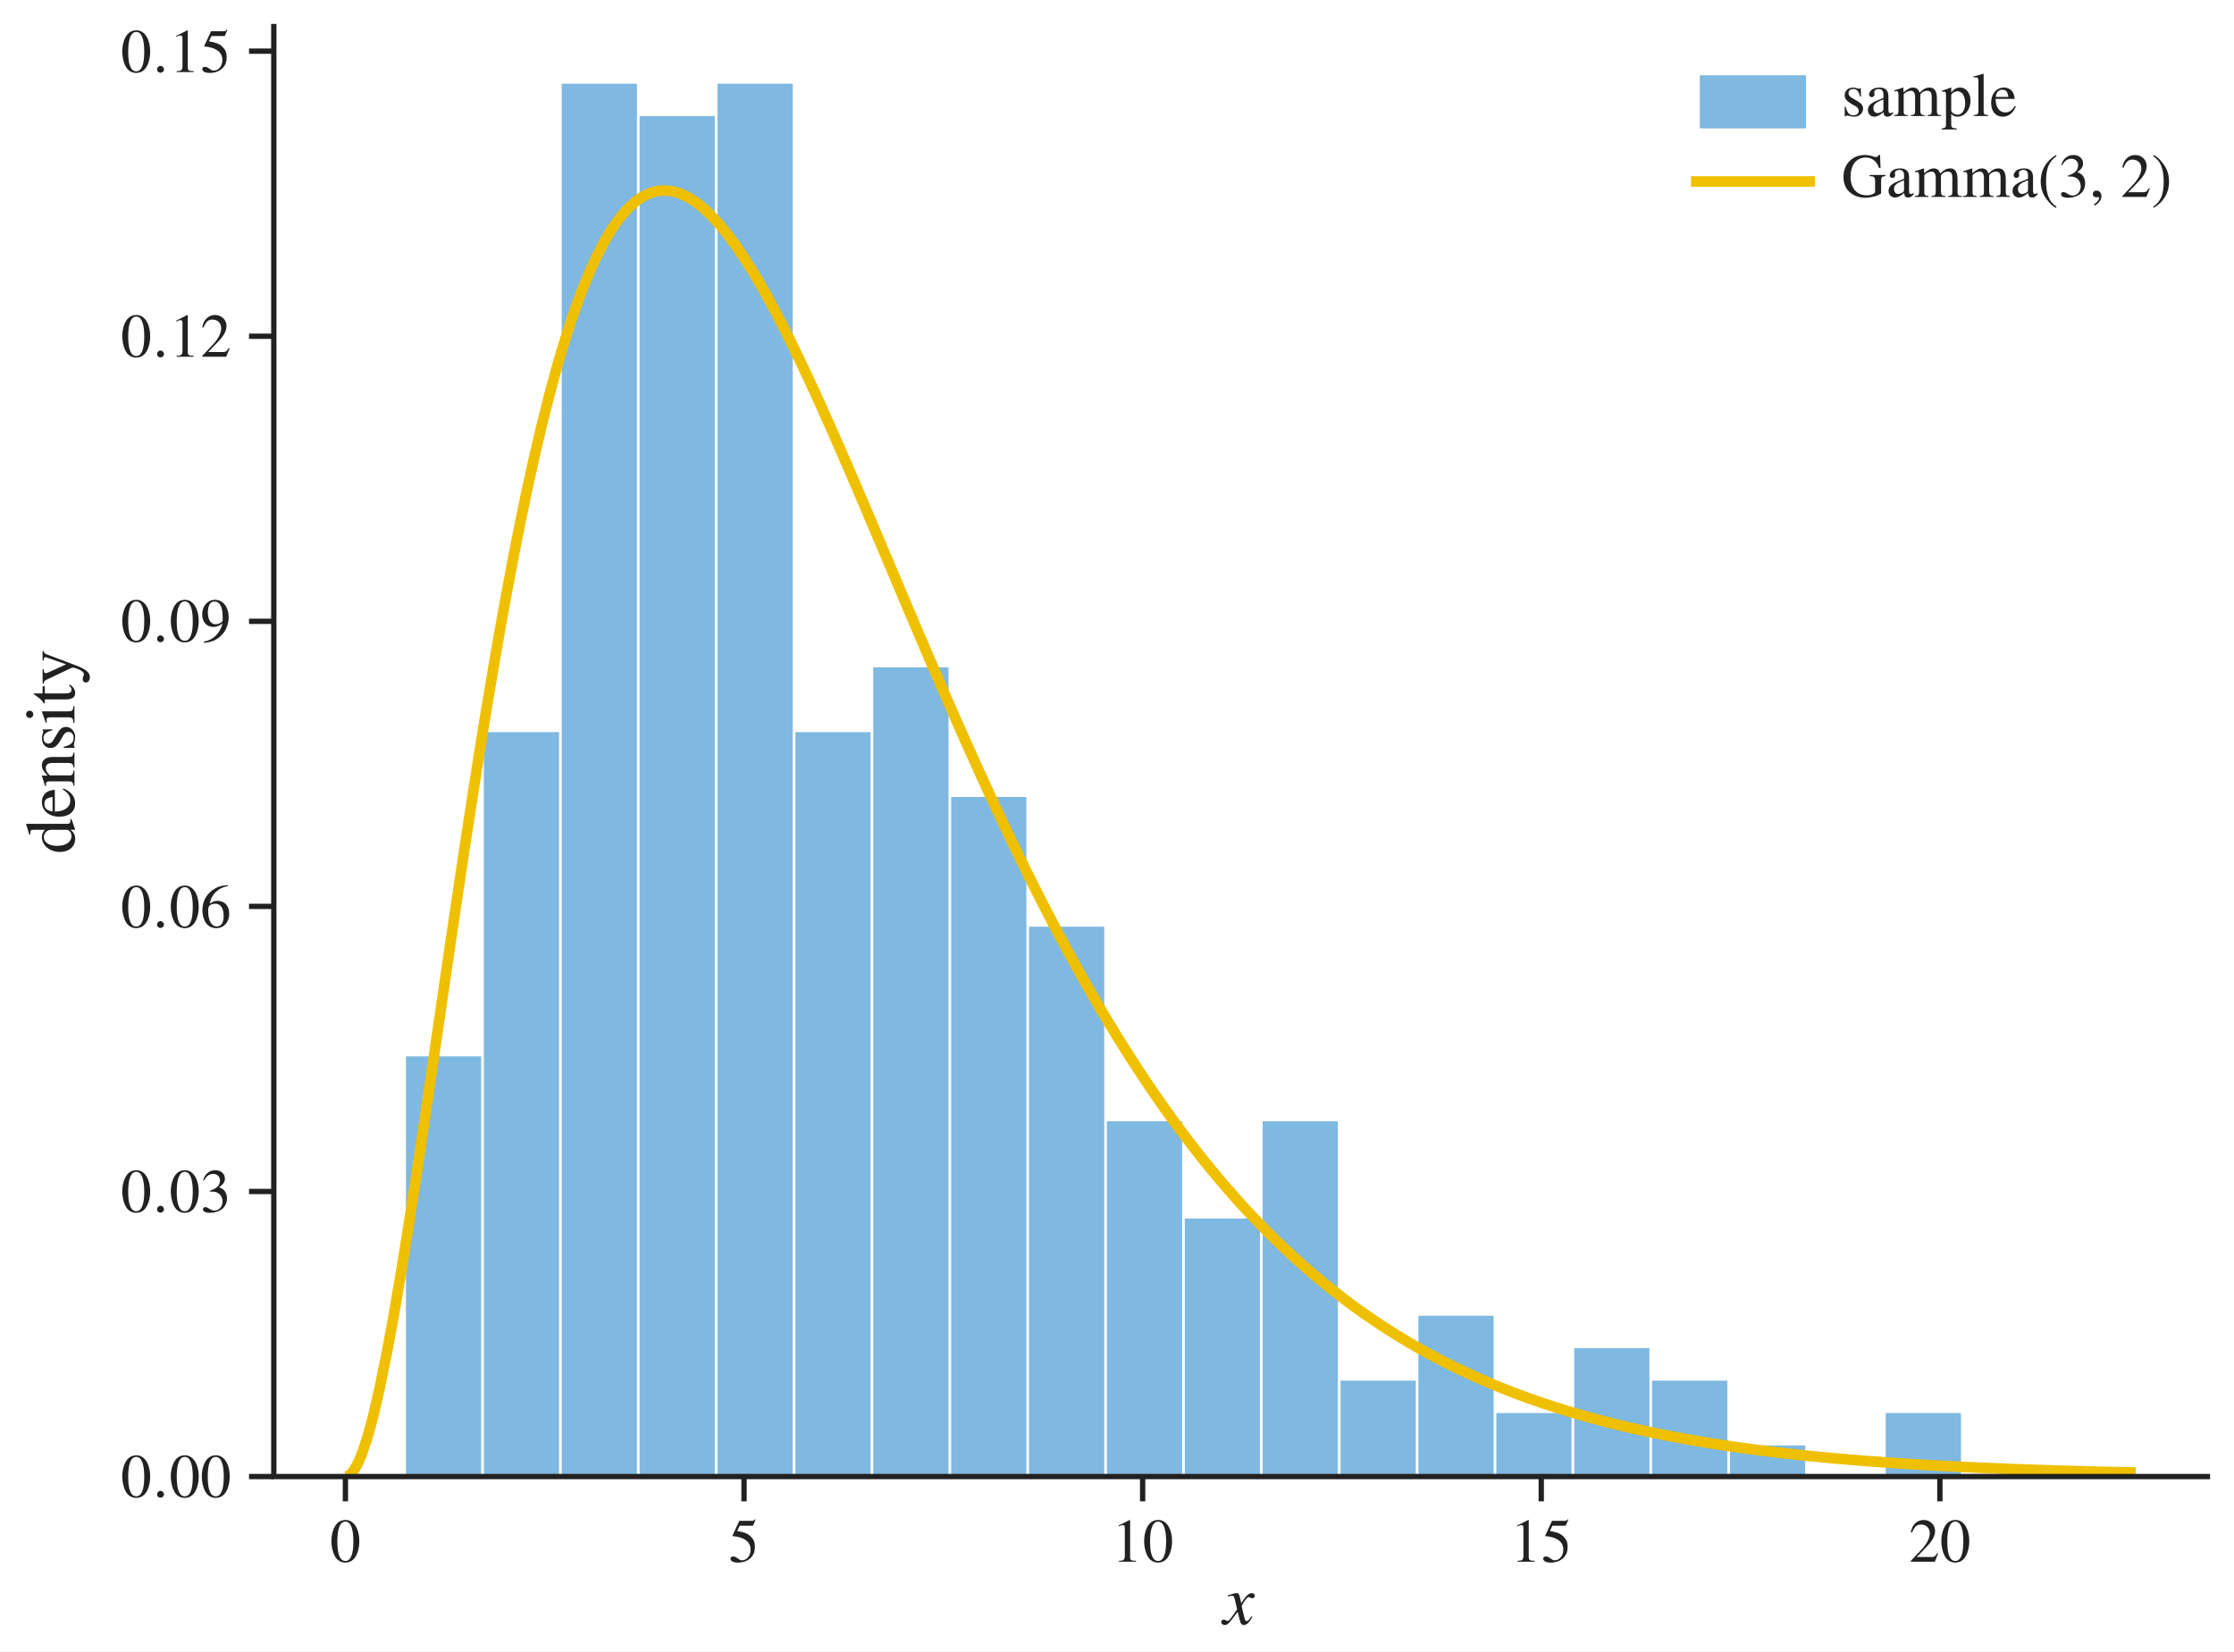
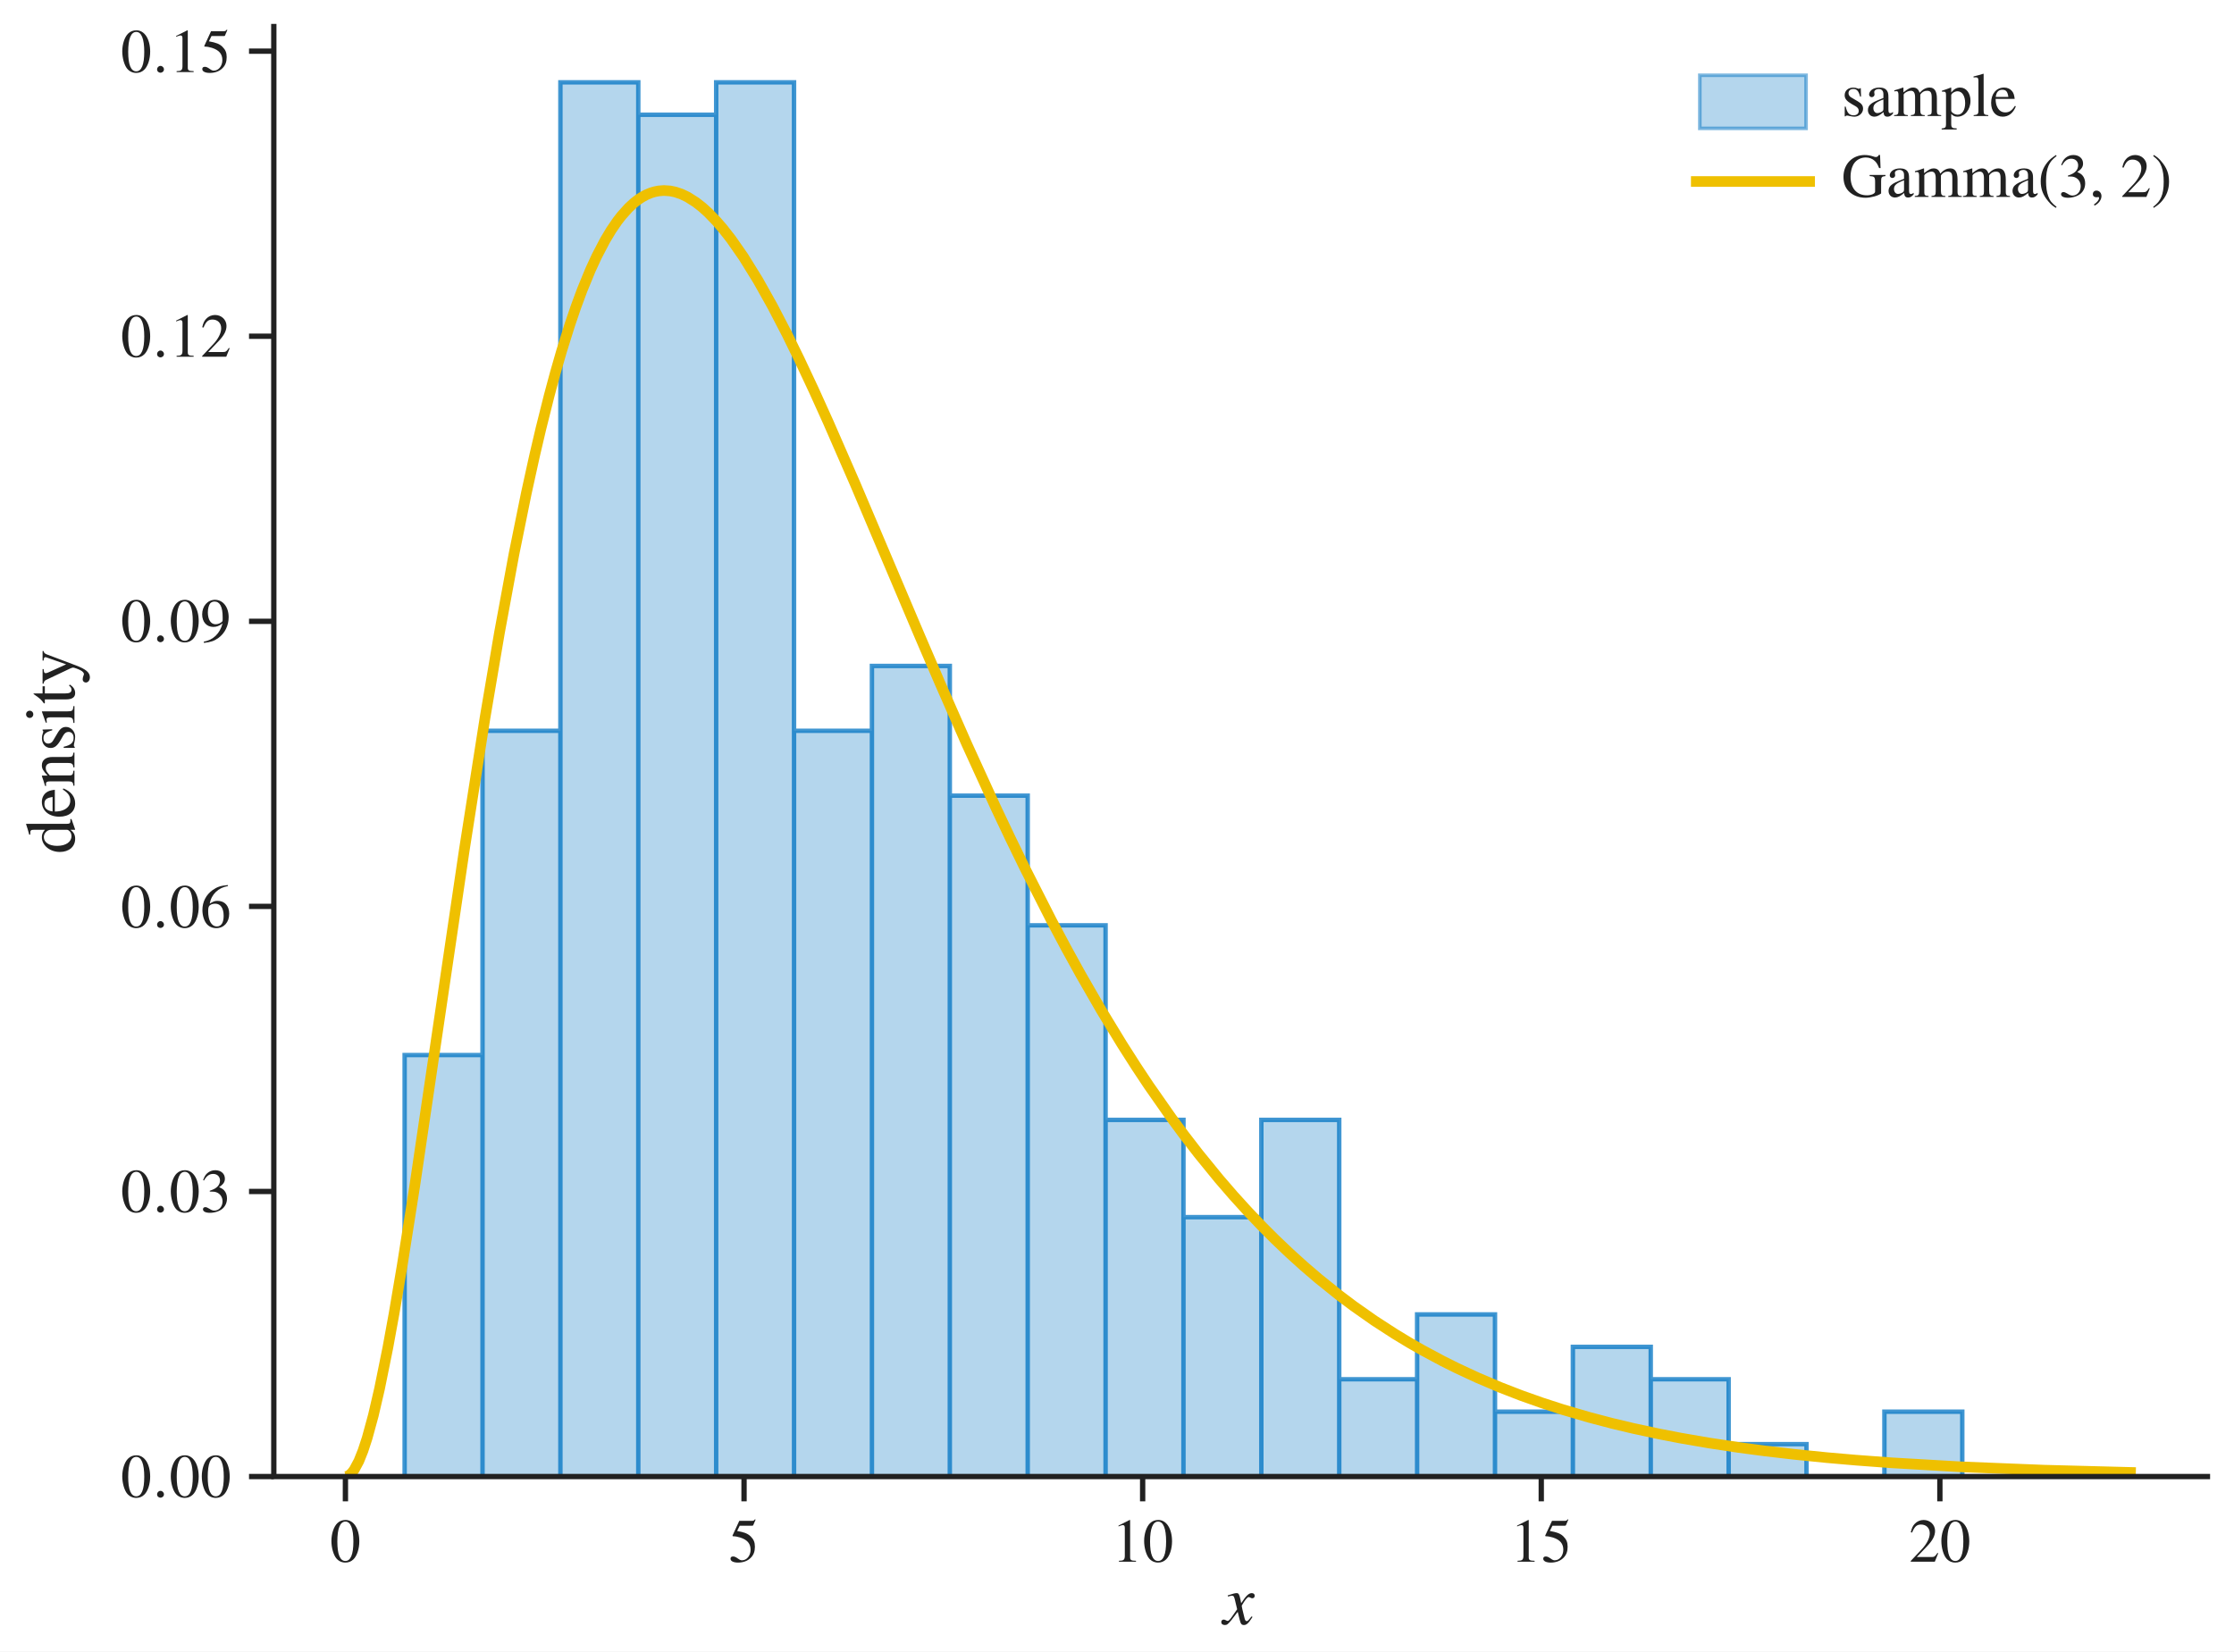
<svg xmlns="http://www.w3.org/2000/svg" xmlns:xlink="http://www.w3.org/1999/xlink" width="252.284pt" height="186.533pt" viewBox="0 0 252.284 186.533">
  <defs>
    <clipPath id="c0">
      <rect x="30.921" y="3" width="218.363" height="163.772" />
    </clipPath>
    <path id="g0" d="M4.724 -3.275C4.724 -5.31 3.821 -6.71 2.521 -6.71C1.975 -6.71 1.558 -6.541 1.191 -6.193C0.615 -5.638 0.238 -4.496 0.238 -3.335C0.238 -2.253 0.566 -1.092 1.032 -0.536C1.399 -0.099 1.906 0.139 2.481 0.139C2.988 0.139 3.414 -0.03 3.772 -0.377C4.347 -0.923 4.724 -2.074 4.724 -3.275ZM3.772 -3.256C3.772 -1.181 3.335 -0.119 2.481 -0.119C1.628 -0.119 1.191 -1.181 1.191 -3.246C1.191 -5.35 1.638 -6.452 2.491 -6.452C3.325 -6.452 3.772 -5.33 3.772 -3.256Z" />
    <path id="g1" d="M4.347 -6.759L4.258 -6.829C4.109 -6.62 4.01 -6.571 3.801 -6.571L1.727 -6.571L0.645 -4.218C0.635 -4.198 0.635 -4.169 0.635 -4.169C0.635 -4.119 0.675 -4.089 0.754 -4.089C1.072 -4.089 1.469 -4.02 1.876 -3.891C3.017 -3.524 3.543 -2.908 3.543 -1.926C3.543 -0.973 2.938 -0.228 2.164 -0.228C1.965 -0.228 1.797 -0.298 1.499 -0.516C1.181 -0.744 0.953 -0.844 0.744 -0.844C0.457 -0.844 0.318 -0.725 0.318 -0.476C0.318 -0.099 0.784 0.139 1.529 0.139C2.362 0.139 3.077 -0.129 3.573 -0.635C4.03 -1.082 4.238 -1.648 4.238 -2.402C4.238 -3.117 4.05 -3.573 3.553 -4.069C3.117 -4.506 2.551 -4.734 1.38 -4.943L1.797 -5.787L3.742 -5.787C3.901 -5.787 3.94 -5.806 3.97 -5.876L4.347 -6.759Z" />
    <path id="g2" d="M3.911 0L3.911 -0.149C3.127 -0.159 2.968 -0.258 2.968 -0.734L2.968 -6.69L2.888 -6.71L1.102 -5.806L1.102 -5.667C1.221 -5.717 1.33 -5.757 1.37 -5.777C1.548 -5.846 1.717 -5.886 1.816 -5.886C2.025 -5.886 2.114 -5.737 2.114 -5.419L2.114 -0.923C2.114 -0.596 2.035 -0.367 1.876 -0.278C1.727 -0.189 1.588 -0.159 1.171 -0.149L1.171 0L3.911 0Z" />
    <path id="g3" d="M4.715 -1.36L4.586 -1.409C4.218 -0.844 4.089 -0.754 3.643 -0.754L1.27 -0.754L2.938 -2.501C3.821 -3.424 4.208 -4.179 4.208 -4.953C4.208 -5.945 3.404 -6.71 2.372 -6.71C1.826 -6.71 1.31 -6.491 0.943 -6.094C0.625 -5.757 0.476 -5.439 0.308 -4.734L0.516 -4.685C0.913 -5.657 1.27 -5.975 1.955 -5.975C2.789 -5.975 3.355 -5.409 3.355 -4.576C3.355 -3.801 2.898 -2.878 2.064 -1.995L0.298 -0.119L0.298 0L4.169 0L4.715 -1.36Z" />
    <path id="g4" d="M1.956 -0.427C1.956 -0.734 1.698 -0.993 1.4 -0.993C1.102 -0.993 0.854 -0.744 0.854 -0.427C0.854 -0.05 1.192 0.109 1.4 0.109C1.609 0.109 1.956 -0.06 1.956 -0.427Z" />
    <path id="g5" d="M4.288 -2.174C4.288 -2.68 4.129 -3.146 3.841 -3.454C3.643 -3.672 3.454 -3.792 3.017 -3.98C3.702 -4.447 3.95 -4.814 3.95 -5.35C3.95 -6.154 3.315 -6.71 2.402 -6.71C1.906 -6.71 1.469 -6.541 1.112 -6.223C0.814 -5.955 0.665 -5.697 0.447 -5.102L0.596 -5.062C1.002 -5.787 1.449 -6.114 2.074 -6.114C2.72 -6.114 3.166 -5.677 3.166 -5.052C3.166 -4.695 3.017 -4.337 2.769 -4.089C2.471 -3.792 2.194 -3.643 1.519 -3.404L1.519 -3.275C2.104 -3.275 2.332 -3.256 2.571 -3.166C3.186 -2.948 3.573 -2.382 3.573 -1.697C3.573 -0.864 3.007 -0.218 2.273 -0.218C2.005 -0.218 1.806 -0.288 1.439 -0.526C1.141 -0.705 0.973 -0.774 0.804 -0.774C0.576 -0.774 0.427 -0.635 0.427 -0.427C0.427 -0.079 0.854 0.139 1.548 0.139C2.313 0.139 3.097 -0.119 3.563 -0.526C4.03 -0.933 4.288 -1.509 4.288 -2.174Z" />
    <path id="g6" d="M4.645 -2.174C4.645 -3.444 3.921 -4.248 2.779 -4.248C2.342 -4.248 2.134 -4.179 1.509 -3.801C1.777 -5.3 2.888 -6.372 4.447 -6.63L4.427 -6.789C3.295 -6.69 2.72 -6.501 1.995 -5.995C0.923 -5.231 0.337 -4.099 0.337 -2.769C0.337 -1.906 0.605 -1.032 1.032 -0.536C1.409 -0.099 1.945 0.139 2.561 0.139C3.792 0.139 4.645 -0.804 4.645 -2.174ZM3.752 -1.836C3.752 -0.744 3.365 -0.139 2.67 -0.139C1.797 -0.139 1.261 -1.072 1.261 -2.61C1.261 -3.117 1.34 -3.394 1.538 -3.543C1.747 -3.702 2.055 -3.792 2.402 -3.792C3.256 -3.792 3.752 -3.077 3.752 -1.836Z" />
    <path id="g7" d="M4.556 -3.911C4.556 -5.548 3.643 -6.71 2.362 -6.71C1.181 -6.71 0.298 -5.707 0.298 -4.367C0.298 -3.156 1.012 -2.352 2.084 -2.352C2.63 -2.352 3.047 -2.511 3.573 -2.918C3.166 -1.3 2.064 -0.238 0.556 0.02L0.586 0.218C1.697 0.089 2.243 -0.099 2.918 -0.586C3.95 -1.34 4.556 -2.571 4.556 -3.911ZM3.593 -3.524C3.593 -3.325 3.553 -3.236 3.444 -3.146C3.166 -2.908 2.799 -2.779 2.442 -2.779C1.687 -2.779 1.211 -3.524 1.211 -4.705C1.211 -5.27 1.37 -5.866 1.578 -6.124C1.747 -6.322 1.995 -6.432 2.283 -6.432C3.146 -6.432 3.593 -5.578 3.593 -3.911L3.593 -3.524Z" />
    <path id="g8" d="M4.129 -1.022L3.99 -1.102C3.911 -1.002 3.861 -0.953 3.772 -0.834C3.543 -0.536 3.434 -0.437 3.305 -0.437C3.166 -0.437 3.077 -0.566 3.007 -0.844C2.988 -0.933 2.978 -0.983 2.968 -1.002C2.729 -1.935 2.61 -2.471 2.61 -2.62C3.047 -3.385 3.404 -3.821 3.583 -3.821C3.643 -3.821 3.732 -3.792 3.821 -3.742C3.94 -3.672 4.01 -3.653 4.099 -3.653C4.298 -3.653 4.437 -3.801 4.437 -4.01C4.437 -4.228 4.268 -4.377 4.03 -4.377C3.593 -4.377 3.226 -4.02 2.531 -2.958L2.422 -3.504C2.283 -4.179 2.174 -4.377 1.906 -4.377C1.677 -4.377 1.36 -4.298 0.744 -4.089L0.635 -4.05L0.675 -3.901L0.844 -3.94C1.032 -3.99 1.151 -4.01 1.231 -4.01C1.479 -4.01 1.538 -3.921 1.677 -3.325L1.965 -2.104L1.151 -0.943C0.943 -0.645 0.754 -0.466 0.645 -0.466C0.586 -0.466 0.486 -0.496 0.387 -0.556C0.258 -0.625 0.159 -0.655 0.069 -0.655C-0.129 -0.655 -0.268 -0.506 -0.268 -0.308C-0.268 -0.05 -0.079 0.109 0.228 0.109C0.536 0.109 0.655 0.02 1.151 -0.576L2.045 -1.747L2.342 -0.556C2.471 -0.04 2.6 0.109 2.918 0.109C3.295 0.109 3.553 -0.129 4.129 -1.022Z" />
    <path id="g9" d="M4.892 -0.418L4.892 -0.578C4.712 -0.568 4.692 -0.568 4.663 -0.568C4.304 -0.568 4.224 -0.677 4.224 -1.136L4.224 -6.785L4.174 -6.804C3.696 -6.635 3.347 -6.535 2.71 -6.366L2.71 -6.207C2.79 -6.217 2.849 -6.217 2.929 -6.217C3.298 -6.217 3.387 -6.117 3.387 -5.709L3.387 -4.154C3.009 -4.473 2.74 -4.583 2.341 -4.583C1.196 -4.583 0.269 -3.457 0.269 -2.042C0.269 -0.767 1.016 0.1 2.112 0.1C2.67 0.1 3.049 -0.1 3.387 -0.568L3.387 0.07L3.427 0.1L4.892 -0.418ZM3.387 -1.016C3.387 -0.946 3.318 -0.827 3.218 -0.717C3.039 -0.518 2.79 -0.418 2.501 -0.418C1.674 -0.418 1.126 -1.215 1.126 -2.441C1.126 -3.567 1.614 -4.304 2.371 -4.304C2.899 -4.304 3.387 -3.836 3.387 -3.308L3.387 -1.016Z" />
    <path id="g10" d="M4.224 -1.564L4.065 -1.634C3.587 -0.877 3.158 -0.588 2.521 -0.588C1.973 -0.588 1.554 -0.847 1.265 -1.385C1.066 -1.773 0.986 -2.122 0.966 -2.76L4.035 -2.76C3.955 -3.407 3.856 -3.696 3.606 -4.015C3.308 -4.374 2.849 -4.583 2.331 -4.583C1.096 -4.583 0.249 -3.587 0.249 -2.132C0.249 -0.757 0.966 0.1 2.112 0.1C3.068 0.1 3.806 -0.488 4.224 -1.564ZM3.019 -3.078L0.986 -3.078C1.096 -3.866 1.435 -4.224 2.042 -4.224C2.65 -4.224 2.889 -3.945 3.019 -3.078Z" />
    <path id="g11" d="M4.832 0L4.832 -0.149C4.344 -0.199 4.224 -0.319 4.224 -0.807L4.224 -3.088C4.224 -4.025 3.786 -4.583 3.049 -4.583C2.59 -4.583 2.281 -4.413 1.604 -3.776L1.604 -4.563L1.534 -4.583C1.046 -4.403 0.707 -4.294 0.159 -4.134L0.159 -3.965C0.219 -3.995 0.319 -4.005 0.428 -4.005C0.707 -4.005 0.797 -3.856 0.797 -3.367L0.797 -0.897C0.797 -0.329 0.687 -0.189 0.179 -0.149L0.179 0L2.291 0L2.291 -0.149C1.783 -0.189 1.634 -0.309 1.634 -0.667L1.634 -3.467C2.112 -3.915 2.331 -4.035 2.66 -4.035C3.148 -4.035 3.387 -3.726 3.387 -3.068L3.387 -0.986C3.387 -0.359 3.258 -0.189 2.76 -0.149L2.76 0L4.832 0Z" />
    <path id="g12" d="M3.467 -1.176C3.467 -1.674 3.238 -2.002 2.63 -2.361L1.554 -2.999C1.275 -3.158 1.126 -3.407 1.126 -3.676C1.126 -4.085 1.435 -4.354 1.893 -4.354C2.461 -4.354 2.76 -4.025 2.989 -3.128L3.138 -3.128L3.098 -4.483L2.989 -4.483L2.969 -4.463C2.879 -4.394 2.869 -4.384 2.829 -4.384C2.77 -4.384 2.67 -4.403 2.56 -4.453C2.351 -4.533 2.122 -4.573 1.883 -4.573C1.066 -4.573 0.508 -4.075 0.508 -3.347C0.508 -2.79 0.827 -2.401 1.674 -1.913L2.252 -1.584C2.6 -1.385 2.77 -1.146 2.77 -0.837C2.77 -0.399 2.451 -0.12 1.943 -0.12C1.255 -0.12 0.907 -0.498 0.677 -1.514L0.518 -1.514L0.518 0.04L0.648 0.04C0.717 -0.06 0.757 -0.08 0.877 -0.08C0.986 -0.08 1.096 -0.06 1.335 0C1.614 0.06 1.863 0.1 2.072 0.1C2.829 0.1 3.467 -0.478 3.467 -1.176Z" />
    <path id="g13" d="M2.521 0L2.521 -0.149C1.863 -0.199 1.783 -0.299 1.783 -1.016L1.783 -4.553L1.743 -4.583L0.199 -4.035L0.199 -3.885L0.279 -3.895C0.399 -3.915 0.528 -3.925 0.618 -3.925C0.857 -3.925 0.946 -3.766 0.946 -3.328L0.946 -1.016C0.946 -0.299 0.847 -0.189 0.159 -0.149L0.159 0L2.521 0ZM1.873 -6.296C1.873 -6.575 1.654 -6.804 1.365 -6.804C1.086 -6.804 0.857 -6.575 0.857 -6.296C0.857 -6.007 1.086 -5.788 1.365 -5.788C1.654 -5.788 1.873 -6.007 1.873 -6.296Z" />
    <path id="g14" d="M2.78 -0.658L2.65 -0.767C2.431 -0.508 2.271 -0.418 2.052 -0.418C1.684 -0.418 1.534 -0.677 1.534 -1.315L1.534 -4.164L2.54 -4.164L2.54 -4.483L1.534 -4.483L1.534 -5.639C1.534 -5.738 1.514 -5.768 1.465 -5.768C1.405 -5.669 1.335 -5.579 1.265 -5.489C0.897 -4.941 0.558 -4.573 0.299 -4.423C0.189 -4.354 0.13 -4.294 0.13 -4.234C0.13 -4.204 0.139 -4.184 0.169 -4.164L0.697 -4.164L0.697 -1.166C0.697 -0.329 0.996 0.1 1.574 0.1C2.072 0.1 2.451 -0.139 2.78 -0.658Z" />
    <path id="g15" d="M4.732 -4.334L4.732 -4.483L3.387 -4.483L3.387 -4.334C3.706 -4.334 3.866 -4.244 3.866 -4.085C3.866 -4.045 3.856 -3.985 3.826 -3.915L2.859 -1.166L1.714 -3.686C1.654 -3.826 1.614 -3.955 1.614 -4.065C1.614 -4.244 1.763 -4.314 2.192 -4.334L2.192 -4.483L0.139 -4.483L0.139 -4.344C0.399 -4.304 0.568 -4.194 0.648 -4.025L2.291 -0.558C2.361 -0.389 2.401 -0.269 2.401 -0.189C2.401 -0.04 2.172 0.588 2.002 0.887C1.863 1.146 1.644 1.335 1.504 1.335C1.445 1.335 1.355 1.315 1.255 1.265C1.066 1.196 0.897 1.156 0.727 1.156C0.498 1.156 0.299 1.355 0.299 1.594C0.299 1.923 0.618 2.172 1.036 2.172C1.704 2.172 2.182 1.614 2.72 0.179L4.254 -3.885C4.384 -4.204 4.493 -4.304 4.732 -4.334Z" />
    <path id="g16" d="M4.403 -0.399L4.403 -0.658C4.234 -0.518 4.115 -0.468 3.965 -0.468C3.736 -0.468 3.666 -0.608 3.666 -1.046L3.666 -2.989C3.666 -3.497 3.616 -3.776 3.477 -4.005C3.268 -4.384 2.839 -4.583 2.232 -4.583C1.724 -4.583 1.245 -4.443 0.966 -4.214C0.717 -4.005 0.558 -3.716 0.558 -3.467C0.558 -3.238 0.747 -3.039 0.986 -3.039C1.225 -3.039 1.435 -3.238 1.435 -3.457C1.435 -3.497 1.425 -3.547 1.415 -3.616C1.395 -3.706 1.385 -3.786 1.385 -3.856C1.385 -4.125 1.704 -4.344 2.102 -4.344C2.59 -4.344 2.859 -4.055 2.859 -3.517L2.859 -2.909C1.325 -2.291 1.156 -2.212 0.727 -1.833C0.508 -1.634 0.369 -1.295 0.369 -0.966C0.369 -0.339 0.797 0.1 1.415 0.1C1.853 0.1 2.262 -0.11 2.869 -0.628C2.919 -0.1 3.098 0.1 3.507 0.1C3.846 0.1 4.055 -0.02 4.403 -0.399ZM2.859 -1.225C2.859 -0.917 2.809 -0.827 2.6 -0.697C2.361 -0.558 2.082 -0.478 1.873 -0.478C1.524 -0.478 1.245 -0.817 1.245 -1.245L1.245 -1.285C1.245 -1.873 1.654 -2.232 2.859 -2.67L2.859 -1.225Z" />
    <path id="g17" d="M7.721 0L7.721 -0.149L7.462 -0.169C7.163 -0.189 7.034 -0.369 7.034 -0.757L7.034 -2.809C7.034 -3.985 6.645 -4.583 5.878 -4.583C5.3 -4.583 4.792 -4.324 4.254 -3.746C4.075 -4.314 3.736 -4.583 3.198 -4.583C2.76 -4.583 2.481 -4.443 1.654 -3.816L1.654 -4.563L1.584 -4.583C1.076 -4.394 0.737 -4.284 0.189 -4.134L0.189 -3.965C0.319 -3.995 0.399 -4.005 0.508 -4.005C0.767 -4.005 0.857 -3.846 0.857 -3.367L0.857 -0.847C0.857 -0.309 0.717 -0.159 0.159 -0.149L0.159 0L2.371 0L2.371 -0.149C1.843 -0.169 1.694 -0.279 1.694 -0.667L1.694 -3.477C1.694 -3.477 1.773 -3.597 1.843 -3.666C2.092 -3.895 2.521 -4.065 2.869 -4.065C3.308 -4.065 3.527 -3.716 3.527 -3.019L3.527 -0.857C3.527 -0.299 3.417 -0.189 2.849 -0.149L2.849 0L5.081 0L5.081 -0.149C4.513 -0.159 4.364 -0.329 4.364 -0.946L4.364 -3.457C4.663 -3.885 4.991 -4.065 5.45 -4.065C6.017 -4.065 6.197 -3.796 6.197 -2.969L6.197 -0.867C6.197 -0.299 6.117 -0.219 5.539 -0.149L5.539 0L7.721 0Z" />
    <path id="g18" d="M4.682 -2.461C4.682 -3.696 3.985 -4.583 3.019 -4.583C2.461 -4.583 2.022 -4.334 1.584 -3.796L1.584 -4.563L1.524 -4.583C0.986 -4.374 0.638 -4.244 0.09 -4.075L0.09 -3.915C0.179 -3.925 0.249 -3.925 0.339 -3.925C0.677 -3.925 0.747 -3.826 0.747 -3.357L0.747 1.305C0.747 1.823 0.638 1.933 0.05 1.993L0.05 2.162L2.461 2.162L2.461 1.983C1.714 1.973 1.584 1.863 1.584 1.235L1.584 -0.329C1.933 0 2.172 0.1 2.59 0.1C3.766 0.1 4.682 -1.016 4.682 -2.461ZM3.826 -2.072C3.826 -0.966 3.337 -0.219 2.62 -0.219C2.152 -0.219 1.584 -0.578 1.584 -0.877L1.584 -3.328C1.584 -3.626 2.142 -3.985 2.6 -3.985C3.337 -3.985 3.826 -3.228 3.826 -2.072Z" />
    <path id="g19" d="M2.56 0L2.56 -0.149C1.923 -0.189 1.813 -0.289 1.813 -0.837L1.813 -6.785L1.773 -6.804C1.255 -6.635 0.877 -6.535 0.189 -6.366L0.189 -6.207L0.249 -6.207C0.359 -6.217 0.478 -6.227 0.558 -6.227C0.877 -6.227 0.976 -6.087 0.976 -5.619L0.976 -0.867C0.976 -0.329 0.837 -0.199 0.209 -0.149L0.209 0L2.56 0Z" />
    <path id="g20" d="M7.064 -3.347L7.064 -3.527L4.523 -3.527L4.523 -3.347C4.951 -3.318 5.071 -3.288 5.191 -3.208C5.34 -3.118 5.4 -2.889 5.4 -2.461L5.4 -0.847C5.4 -0.528 4.792 -0.259 4.075 -0.259C2.451 -0.259 1.455 -1.395 1.455 -3.248C1.455 -4.184 1.733 -5.091 2.172 -5.579C2.61 -6.067 3.228 -6.336 3.905 -6.336C4.463 -6.336 4.951 -6.147 5.34 -5.788C5.639 -5.509 5.798 -5.24 6.047 -4.633L6.276 -4.633L6.197 -6.735L5.978 -6.735C5.918 -6.545 5.738 -6.406 5.529 -6.406C5.43 -6.406 5.27 -6.436 5.091 -6.506C4.643 -6.655 4.184 -6.735 3.736 -6.735C1.743 -6.735 0.319 -5.27 0.319 -3.238C0.319 -2.262 0.588 -1.514 1.146 -0.927C1.813 -0.239 2.77 0.139 3.866 0.139C4.722 0.139 5.968 -0.209 6.366 -0.558L6.366 -2.58C6.366 -3.168 6.486 -3.298 7.064 -3.347Z" />
    <path id="g21" d="M3.029 1.604C2.232 0.976 1.953 0.628 1.684 -0.12C1.445 -0.787 1.335 -1.544 1.335 -2.54C1.335 -3.587 1.465 -4.403 1.733 -5.021C2.012 -5.639 2.311 -5.998 3.029 -6.575L2.939 -6.735C2.202 -6.257 1.903 -5.998 1.534 -5.539C0.827 -4.672 0.478 -3.676 0.478 -2.511C0.478 -1.245 0.847 -0.269 1.724 0.747C2.132 1.225 2.391 1.445 2.909 1.763L3.029 1.604Z" />
    <path id="g22" d="M4.304 -2.182C4.304 -2.69 4.144 -3.158 3.856 -3.467C3.656 -3.686 3.467 -3.806 3.029 -3.995C3.716 -4.463 3.965 -4.832 3.965 -5.37C3.965 -6.177 3.328 -6.735 2.411 -6.735C1.913 -6.735 1.474 -6.565 1.116 -6.247C0.817 -5.978 0.667 -5.719 0.448 -5.121L0.598 -5.081C1.006 -5.808 1.455 -6.137 2.082 -6.137C2.73 -6.137 3.178 -5.699 3.178 -5.071C3.178 -4.712 3.029 -4.354 2.78 -4.105C2.481 -3.806 2.202 -3.656 1.524 -3.417L1.524 -3.288C2.112 -3.288 2.341 -3.268 2.58 -3.178C3.198 -2.959 3.587 -2.391 3.587 -1.704C3.587 -0.867 3.019 -0.219 2.281 -0.219C2.012 -0.219 1.813 -0.289 1.445 -0.528C1.146 -0.707 0.976 -0.777 0.807 -0.777C0.578 -0.777 0.428 -0.638 0.428 -0.428C0.428 -0.08 0.857 0.139 1.554 0.139C2.321 0.139 3.108 -0.12 3.577 -0.528C4.045 -0.936 4.304 -1.514 4.304 -2.182Z" />
    <path id="g23" d="M1.943 -0.13C1.943 -0.628 1.594 -1.016 1.146 -1.016C0.797 -1.016 0.558 -0.787 0.558 -0.448C0.558 -0.13 0.787 0.06 1.146 0.06C1.205 0.06 1.275 0.05 1.335 0.04C1.405 0.02 1.415 0.02 1.415 0.02C1.494 0.02 1.554 0.08 1.554 0.159C1.554 0.478 1.275 0.847 0.737 1.215L0.827 1.405C1.494 1.076 1.943 0.468 1.943 -0.13Z" />
    <path id="g24" d="M4.732 -1.365L4.603 -1.415C4.234 -0.847 4.105 -0.757 3.656 -0.757L1.275 -0.757L2.949 -2.511C3.836 -3.437 4.224 -4.194 4.224 -4.971C4.224 -5.968 3.417 -6.735 2.381 -6.735C1.833 -6.735 1.315 -6.516 0.946 -6.117C0.628 -5.778 0.478 -5.46 0.309 -4.752L0.518 -4.702C0.917 -5.679 1.275 -5.998 1.963 -5.998C2.8 -5.998 3.367 -5.43 3.367 -4.593C3.367 -3.816 2.909 -2.889 2.072 -2.002L0.299 -0.12L0.299 0L4.184 0L4.732 -1.365Z" />
    <path id="g25" d="M2.839 -2.461C2.839 -3.736 2.471 -4.702 1.594 -5.719C1.186 -6.197 0.927 -6.416 0.408 -6.735L0.289 -6.575C1.086 -5.948 1.355 -5.599 1.634 -4.852C1.873 -4.184 1.983 -3.427 1.983 -2.431C1.983 -1.395 1.853 -0.568 1.584 0.04C1.305 0.667 1.006 1.026 0.289 1.604L0.379 1.763C1.116 1.285 1.415 1.026 1.783 0.568C2.491 -0.299 2.839 -1.295 2.839 -2.461Z" />
  </defs>
  <path d="M0 0L252.284 0L252.284 186.533L0 186.533Z" fill="#ffffff" />
-   <path d="M45.695 166.772L54.49 166.772L54.49 119.164L45.695 119.164ZM54.49 166.772L63.285 166.772L63.285 82.542L54.49 82.542ZM63.285 166.772L72.081 166.772L72.081 9.299L63.285 9.299ZM72.081 166.772L80.876 166.772L80.876 12.961L72.081 12.961ZM80.876 166.772L89.671 166.772L89.671 9.299L80.876 9.299ZM89.671 166.772L98.466 166.772L98.466 82.542L89.671 82.542ZM98.466 166.772L107.262 166.772L107.262 75.218L98.466 75.218ZM107.262 166.772L116.057 166.772L116.057 89.867L107.262 89.867ZM116.057 166.772L124.852 166.772L124.852 104.515L116.057 104.515ZM124.852 166.772L133.647 166.772L133.647 126.488L124.852 126.488ZM133.647 166.772L142.442 166.772L142.442 137.475L133.647 137.475ZM142.442 166.772L151.238 166.772L151.238 126.488L142.442 126.488ZM151.238 166.772L160.033 166.772L160.033 155.785L151.238 155.785ZM160.033 166.772L168.828 166.772L168.828 148.461L160.033 148.461ZM168.828 166.772L177.623 166.772L177.623 159.447L168.828 159.447ZM177.623 166.772L186.418 166.772L186.418 152.123L177.623 152.123ZM186.418 166.772L195.214 166.772L195.214 155.785L186.418 155.785ZM195.214 166.772L204.009 166.772L204.009 163.11L195.214 163.11ZM212.804 166.772L221.599 166.772L221.599 159.447L212.804 159.447Z" fill="#0073c2" fill-opacity="0.5" stroke="#ffffff" stroke-width="0.3" clip-path="url(#c0)" />
-   <path d="M39.008 166.772L39.213 166.738L39.417 166.637L39.622 166.471L39.724 166.365L39.826 166.243L39.914 166.127L40.001 166L40.089 165.863L40.176 165.715L40.351 165.388L40.526 165.021L40.76 164.469L40.994 163.851L41.462 162.425L41.811 161.207L42.161 159.868L42.86 156.858L43.797 152.229L44.496 148.398L45.432 142.869L46.131 138.501L46.831 133.976L47.767 127.739L48.466 122.991L49.166 118.201L50.102 111.77L50.801 106.985L51.737 100.644L52.437 95.982L53.136 91.402L54.072 85.423L54.771 81.088L55.708 75.479L56.407 71.448L57.106 67.56L58.042 62.59L58.742 59.06L59.441 55.69L60.377 51.432L61.077 48.446L62.013 44.708L62.712 42.11L63.411 39.679L64.348 36.683L65.047 34.637L65.746 32.751L66.682 30.476L67.382 28.958L68.318 27.164L69.017 25.997L69.367 25.468L69.716 24.975L70.185 24.37L70.653 23.826L71.002 23.46L71.352 23.127L71.586 22.923L71.82 22.733L72.054 22.558L72.288 22.396L72.463 22.285L72.638 22.182L72.813 22.086L72.987 21.998L73.162 21.918L73.337 21.845L73.512 21.78L73.687 21.722L73.921 21.656L74.155 21.603L74.389 21.563L74.623 21.536L74.798 21.523L74.973 21.518L75.147 21.52L75.322 21.528L75.497 21.543L75.672 21.565L75.847 21.593L76.022 21.628L76.256 21.685L76.49 21.753L76.724 21.833L76.958 21.923L77.133 21.998L77.308 22.079L77.657 22.259L78.125 22.536L78.593 22.854L78.943 23.117L79.293 23.401L79.642 23.707L79.992 24.033L80.928 25.003L81.627 25.816L82.564 27.014L83.263 27.986L83.962 29.021L84.899 30.496L85.598 31.662L86.297 32.878L87.233 34.579L87.933 35.9L88.869 37.73L89.568 39.139L90.267 40.582L91.204 42.559L91.903 44.068L92.602 45.6L93.538 47.686L94.238 49.265L95.174 51.405L95.873 53.019L96.573 54.644L97.509 56.835L98.208 58.479L99.144 60.688L99.844 62.342L100.543 63.998L101.479 66.213L102.178 67.866L102.878 69.516L103.814 71.717L104.513 73.354L105.45 75.534L106.149 77.152L106.848 78.761L107.784 80.898L108.484 82.481L109.183 84.051L110.119 86.133L110.819 87.672L111.755 89.709L112.454 91.212L113.153 92.7L114.09 94.666L114.789 96.114L115.725 98.027L116.424 99.434L117.124 100.824L118.06 102.656L118.759 104.002L119.458 105.329L120.395 107.077L121.094 108.36L122.03 110.047L122.73 111.285L123.429 112.503L124.365 114.104L125.064 115.276L126.001 116.816L126.7 117.943L127.399 119.051L128.335 120.504L129.035 121.567L129.734 122.611L130.67 123.979L131.369 124.978L132.306 126.287L133.005 127.244L133.704 128.182L134.641 129.409L135.34 130.304L136.039 131.183L136.975 132.331L137.675 133.168L138.611 134.262L139.31 135.06L140.009 135.841L140.946 136.861L141.645 137.605L142.581 138.575L143.28 139.281L143.98 139.973L144.916 140.875L145.615 141.531L146.315 142.173L147.251 143.01L147.95 143.619L148.886 144.413L149.586 144.99L150.285 145.554L151.221 146.288L151.92 146.822L152.857 147.518L153.556 148.023L154.255 148.516L155.191 149.159L155.891 149.625L156.59 150.08L157.526 150.672L158.226 151.102L159.162 151.662L159.861 152.068L160.56 152.464L161.497 152.978L162.196 153.352L162.895 153.716L163.832 154.19L164.531 154.533L165.467 154.979L166.166 155.303L166.866 155.618L167.802 156.027L168.501 156.324L169.437 156.709L170.137 156.989L170.836 157.261L171.772 157.614L172.471 157.87L173.171 158.119L174.107 158.442L174.806 158.676L175.743 158.98L176.442 159.2L177.141 159.414L178.077 159.692L178.777 159.893L179.476 160.089L180.412 160.342L181.111 160.526L182.048 160.764L182.747 160.936L183.446 161.104L184.382 161.321L185.082 161.478L186.018 161.682L186.717 161.829L187.417 161.972L188.353 162.158L189.052 162.292L189.751 162.422L190.688 162.591L191.387 162.713L192.323 162.871L193.022 162.986L193.722 163.097L194.658 163.24L195.357 163.344L196.293 163.479L196.993 163.576L197.692 163.671L198.628 163.793L199.328 163.881L200.027 163.967L200.963 164.078L201.662 164.158L202.599 164.262L203.298 164.337L203.997 164.41L204.933 164.504L205.633 164.572L206.332 164.638L207.268 164.723L207.968 164.785L208.904 164.865L209.603 164.922L210.302 164.978L211.239 165.05L211.938 165.102L212.874 165.17L213.573 165.218L214.273 165.266L215.209 165.327L215.908 165.37L216.607 165.413L217.544 165.468L218.243 165.508L219.179 165.56L219.879 165.597L220.578 165.633L221.514 165.679L222.213 165.713L222.913 165.745L223.849 165.787L224.548 165.818L225.484 165.857L226.184 165.885L226.883 165.913L227.819 165.948L228.518 165.974L229.455 166.006L230.154 166.03L230.853 166.053L231.79 166.083L232.489 166.104L233.188 166.125L234.124 166.152L234.824 166.171L235.76 166.196L236.459 166.214L237.159 166.232L238.095 166.254L238.794 166.27L239.73 166.291L240.429 166.306L241.196 166.322" fill="none" stroke="#efc000" stroke-width="1.2" stroke-linejoin="round" clip-path="url(#c0)" />
-   <path d="M30.921 3L30.921 166.772L249.284 166.772" fill="none" stroke="#212121" stroke-width="0.6" stroke-linecap="square" />
+   <path d="M45.695 166.772L54.49 166.772L54.49 119.164L45.695 119.164ZM54.49 166.772L63.285 166.772L63.285 82.542L54.49 82.542ZM63.285 166.772L72.081 166.772L72.081 9.299L63.285 9.299ZM72.081 166.772L80.876 166.772L80.876 12.961L72.081 12.961ZM80.876 166.772L89.671 166.772L89.671 9.299L80.876 9.299ZM89.671 166.772L98.466 166.772L98.466 82.542L89.671 82.542ZM98.466 166.772L107.262 166.772L107.262 75.218L98.466 75.218ZM107.262 166.772L116.057 166.772L116.057 89.867L107.262 89.867ZM116.057 166.772L124.852 166.772L124.852 104.515L116.057 104.515ZM124.852 166.772L133.647 166.772L133.647 126.488L124.852 126.488ZM133.647 166.772L142.442 166.772L142.442 137.475L133.647 137.475ZM142.442 166.772L151.238 166.772L151.238 126.488L142.442 126.488ZM151.238 166.772L160.033 166.772L160.033 155.785L151.238 155.785ZM160.033 166.772L168.828 166.772L168.828 148.461L160.033 148.461ZM168.828 166.772L177.623 166.772L177.623 159.447L168.828 159.447ZM177.623 166.772L186.418 166.772L186.418 152.123L177.623 152.123ZM186.418 166.772L195.214 166.772L195.214 155.785L186.418 155.785ZM195.214 166.772L204.009 166.772L204.009 163.11L195.214 163.11ZM212.804 166.772L221.599 166.772L221.599 159.447L212.804 159.447Z" fill="#6baedc" fill-opacity="0.5" stroke="#0073c2" stroke-opacity="0.75" stroke-width="0.5" stroke-miterlimit="10" clip-path="url(#c0)" />
+   <path d="M39.008 166.772L39.213 166.738L39.417 166.637L39.724 166.365L40.001 166L40.526 165.021L40.994 163.851L41.462 162.425L42.161 159.868L42.86 156.858L43.797 152.229L44.496 148.398L45.432 142.869L46.831 133.976L52.437 95.982L54.771 81.088L56.407 71.448L58.042 62.59L59.441 55.69L60.377 51.432L61.077 48.446L62.013 44.708L62.712 42.11L63.411 39.679L64.348 36.683L65.047 34.637L65.746 32.751L66.682 30.476L67.382 28.958L68.318 27.164L69.017 25.997L69.716 24.975L70.185 24.37L71.002 23.46L71.586 22.923L72.054 22.558L72.463 22.285L72.987 21.998L73.512 21.78L73.921 21.656L74.389 21.563L74.973 21.518L75.672 21.565L76.256 21.685L76.958 21.923L77.657 22.259L78.593 22.854L79.293 23.401L79.992 24.033L80.928 25.003L81.627 25.816L82.564 27.014L83.962 29.021L85.598 31.662L87.233 34.579L88.869 37.73L90.267 40.582L91.903 44.068L93.538 47.686L96.573 54.644L103.814 71.717L106.149 77.152L109.183 84.051L112.454 91.212L114.09 94.666L115.725 98.027L118.759 104.002L120.395 107.077L122.03 110.047L124.365 114.104L126.7 117.943L128.335 120.504L129.734 122.611L132.306 126.287L133.704 128.182L135.34 130.304L137.675 133.168L139.31 135.06L140.946 136.861L142.581 138.575L143.98 139.973L145.615 141.531L147.251 143.01L148.886 144.413L151.221 146.288L152.857 147.518L155.191 149.159L157.526 150.672L159.162 151.662L160.56 152.464L162.895 153.716L164.531 154.533L166.866 155.618L169.437 156.709L171.772 157.614L174.107 158.442L176.442 159.2L179.476 160.089L182.048 160.764L184.382 161.321L187.417 161.972L189.751 162.422L193.022 162.986L196.293 163.479L199.328 163.881L202.599 164.262L206.332 164.638L209.603 164.922L213.573 165.218L221.514 165.679L230.853 166.053L241.196 166.322" fill="none" stroke="#efc000" stroke-width="1.2" stroke-linejoin="round" clip-path="url(#c0)" />
+   <path d="M30.921 3L30.921 166.772L249.284 166.772" fill="none" stroke="#212121" stroke-width="0.6" stroke-linecap="square" stroke-miterlimit="10" />
  <path d="M39.008 166.772L39.008 169.572" fill="none" stroke="#212121" stroke-width="0.6" />
  <g fill="#212121" transform="matrix(1 -0 0 1 37.25848 176.3914)">
    <use xlink:href="#g0" transform="matrix(0.702625 0 0 0.702625 0 0)" />
  </g>
  <path d="M84.024 166.772L84.024 169.572" fill="none" stroke="#212121" stroke-width="0.6" />
  <g fill="#212121" transform="matrix(1 -0 0 1 82.27357 176.3914)">
    <use xlink:href="#g1" transform="matrix(0.702625 0 0 0.702625 0 0)" />
  </g>
  <path d="M129.039 166.772L129.039 169.572" fill="none" stroke="#212121" stroke-width="0.6" />
  <g fill="#212121" transform="matrix(1 -0 0 1 125.5387 176.3914)">
    <use xlink:href="#g2" transform="matrix(0.702625 0 0 0.702625 0 0)" />
    <use xlink:href="#g0" transform="matrix(0.702625 0 0 0.702625 3.5 0)" />
  </g>
  <path d="M174.054 166.772L174.054 169.572" fill="none" stroke="#212121" stroke-width="0.6" />
  <g fill="#212121" transform="matrix(1 -0 0 1 170.5538 176.3914)">
    <use xlink:href="#g2" transform="matrix(0.702625 0 0 0.702625 0 0)" />
    <use xlink:href="#g1" transform="matrix(0.702625 0 0 0.702625 3.5 0)" />
  </g>
  <path d="M219.069 166.772L219.069 169.572" fill="none" stroke="#212121" stroke-width="0.6" />
  <g fill="#212121" transform="matrix(1 -0 0 1 215.5688 176.3914)">
    <use xlink:href="#g3" transform="matrix(0.702625 0 0 0.702625 0 0)" />
    <use xlink:href="#g0" transform="matrix(0.702625 0 0 0.702625 3.5 0)" />
  </g>
  <path d="M30.921 166.772L28.121 166.772" fill="none" stroke="#212121" stroke-width="0.6" />
  <g fill="#212121" transform="matrix(1 -0 0 1 13.63999 169.0854)">
    <use xlink:href="#g0" transform="matrix(0.702625 0 0 0.702625 0 0)" />
    <use xlink:href="#g4" transform="matrix(0.702625 0 0 0.702625 3.5 0)" />
    <use xlink:href="#g0" transform="matrix(0.702625 0 0 0.702625 5.481 0)" />
    <use xlink:href="#g0" transform="matrix(0.702625 0 0 0.702625 8.981 0)" />
  </g>
  <path d="M30.921 134.573L28.121 134.573" fill="none" stroke="#212121" stroke-width="0.6" />
  <g fill="#212121" transform="matrix(1 -0 0 1 13.63999 136.8867)">
    <use xlink:href="#g0" transform="matrix(0.702625 0 0 0.702625 0 0)" />
    <use xlink:href="#g4" transform="matrix(0.702625 0 0 0.702625 3.5 0)" />
    <use xlink:href="#g0" transform="matrix(0.702625 0 0 0.702625 5.481 0)" />
    <use xlink:href="#g5" transform="matrix(0.702625 0 0 0.702625 8.981 0)" />
  </g>
  <path d="M30.921 102.374L28.121 102.374" fill="none" stroke="#212121" stroke-width="0.6" />
  <g fill="#212121" transform="matrix(1 -0 0 1 13.63999 104.7352)">
    <use xlink:href="#g0" transform="matrix(0.702625 0 0 0.702625 0 0)" />
    <use xlink:href="#g4" transform="matrix(0.702625 0 0 0.702625 3.5 0)" />
    <use xlink:href="#g0" transform="matrix(0.702625 0 0 0.702625 5.481 0)" />
    <use xlink:href="#g6" transform="matrix(0.702625 0 0 0.702625 8.981 0)" />
  </g>
  <path d="M30.921 70.176L28.121 70.176" fill="none" stroke="#212121" stroke-width="0.6" />
  <g fill="#212121" transform="matrix(1 -0 0 1 13.63999 72.46131)">
    <use xlink:href="#g0" transform="matrix(0.702625 0 0 0.702625 0 0)" />
    <use xlink:href="#g4" transform="matrix(0.702625 0 0 0.702625 3.5 0)" />
    <use xlink:href="#g0" transform="matrix(0.702625 0 0 0.702625 5.481 0)" />
    <use xlink:href="#g7" transform="matrix(0.702625 0 0 0.702625 8.981 0)" />
  </g>
  <path d="M30.921 37.977L28.121 37.977" fill="none" stroke="#212121" stroke-width="0.6" />
  <g fill="#212121" transform="matrix(1 -0 0 1 13.63999 40.29063)">
    <use xlink:href="#g0" transform="matrix(0.702625 0 0 0.702625 0 0)" />
    <use xlink:href="#g4" transform="matrix(0.702625 0 0 0.702625 3.5 0)" />
    <use xlink:href="#g2" transform="matrix(0.702625 0 0 0.702625 5.481 0)" />
    <use xlink:href="#g3" transform="matrix(0.702625 0 0 0.702625 8.981 0)" />
  </g>
  <path d="M30.921 5.779L28.121 5.779" fill="none" stroke="#212121" stroke-width="0.6" />
  <g fill="#212121" transform="matrix(1 -0 0 1 13.63999 8.139199)">
    <use xlink:href="#g0" transform="matrix(0.702625 0 0 0.702625 0 0)" />
    <use xlink:href="#g4" transform="matrix(0.702625 0 0 0.702625 3.5 0)" />
    <use xlink:href="#g2" transform="matrix(0.702625 0 0 0.702625 5.481 0)" />
    <use xlink:href="#g1" transform="matrix(0.702625 0 0 0.702625 8.981 0)" />
  </g>
  <g fill="#212121" transform="matrix(1 -0 0 1 138.1322 183.4533)">
    <use xlink:href="#g8" transform="matrix(0.803 0 0 0.803 0 0)" />
  </g>
  <g fill="#212121" transform="matrix(0 -1 1 0 8.407996 96.44193)">
    <use xlink:href="#g9" transform="matrix(0.803 0 0 0.803 0 0)" />
    <use xlink:href="#g10" transform="matrix(0.803 0 0 0.803 4 0)" />
    <use xlink:href="#g11" transform="matrix(0.803 0 0 0.803 7.552 0)" />
    <use xlink:href="#g12" transform="matrix(0.803 0 0 0.803 11.552 0)" />
    <use xlink:href="#g13" transform="matrix(0.803 0 0 0.803 14.664 0)" />
    <use xlink:href="#g14" transform="matrix(0.803 0 0 0.803 16.888 0)" />
    <use xlink:href="#g15" transform="matrix(0.803 0 0 0.803 19.112 0)" />
  </g>
-   <path d="M191.959 8.5L203.959 8.5L203.959 14.5L191.959 14.5Z" fill="#0073c2" fill-opacity="0.5" />
+   <path d="M191.959 8.5L203.959 8.5L203.959 14.5L191.959 14.5Z" fill="#6baedc" fill-opacity="0.5" stroke="#0073c2" stroke-opacity="0.5" stroke-width="0.4" stroke-miterlimit="10" />
  <g fill="#212121" transform="matrix(1 -0 0 1 207.9595 13.10825)">
    <use xlink:href="#g12" transform="matrix(0.702625 0 0 0.702625 0 0)" />
    <use xlink:href="#g16" transform="matrix(0.702625 0 0 0.702625 2.723 0)" />
    <use xlink:href="#g17" transform="matrix(0.702625 0 0 0.702625 5.831 0)" />
    <use xlink:href="#g18" transform="matrix(0.702625 0 0 0.702625 11.277 0)" />
    <use xlink:href="#g19" transform="matrix(0.702625 0 0 0.702625 14.777 0)" />
    <use xlink:href="#g10" transform="matrix(0.702625 0 0 0.702625 16.723 0)" />
  </g>
  <path d="M190.959 20.5L204.959 20.5" fill="none" stroke="#efc000" stroke-width="1.2" />
  <g fill="#212121" transform="matrix(1 -0 0 1 207.9595 22.2395)">
    <use xlink:href="#g20" transform="matrix(0.702625 0 0 0.702625 0 0)" />
    <use xlink:href="#g16" transform="matrix(0.702625 0 0 0.702625 5.054 0)" />
    <use xlink:href="#g17" transform="matrix(0.702625 0 0 0.702625 8.162 0)" />
    <use xlink:href="#g17" transform="matrix(0.702625 0 0 0.702625 13.608 0)" />
    <use xlink:href="#g16" transform="matrix(0.702625 0 0 0.702625 19.054 0)" />
    <use xlink:href="#g21" transform="matrix(0.702625 0 0 0.702625 22.162 0)" />
    <use xlink:href="#g22" transform="matrix(0.702625 0 0 0.702625 24.493 0)" />
    <use xlink:href="#g23" transform="matrix(0.702625 0 0 0.702625 27.993 0)" />
    <use xlink:href="#g24" transform="matrix(0.702625 0 0 0.702625 31.493 0)" />
    <use xlink:href="#g25" transform="matrix(0.702625 0 0 0.702625 34.993 0)" />
  </g>
</svg>
